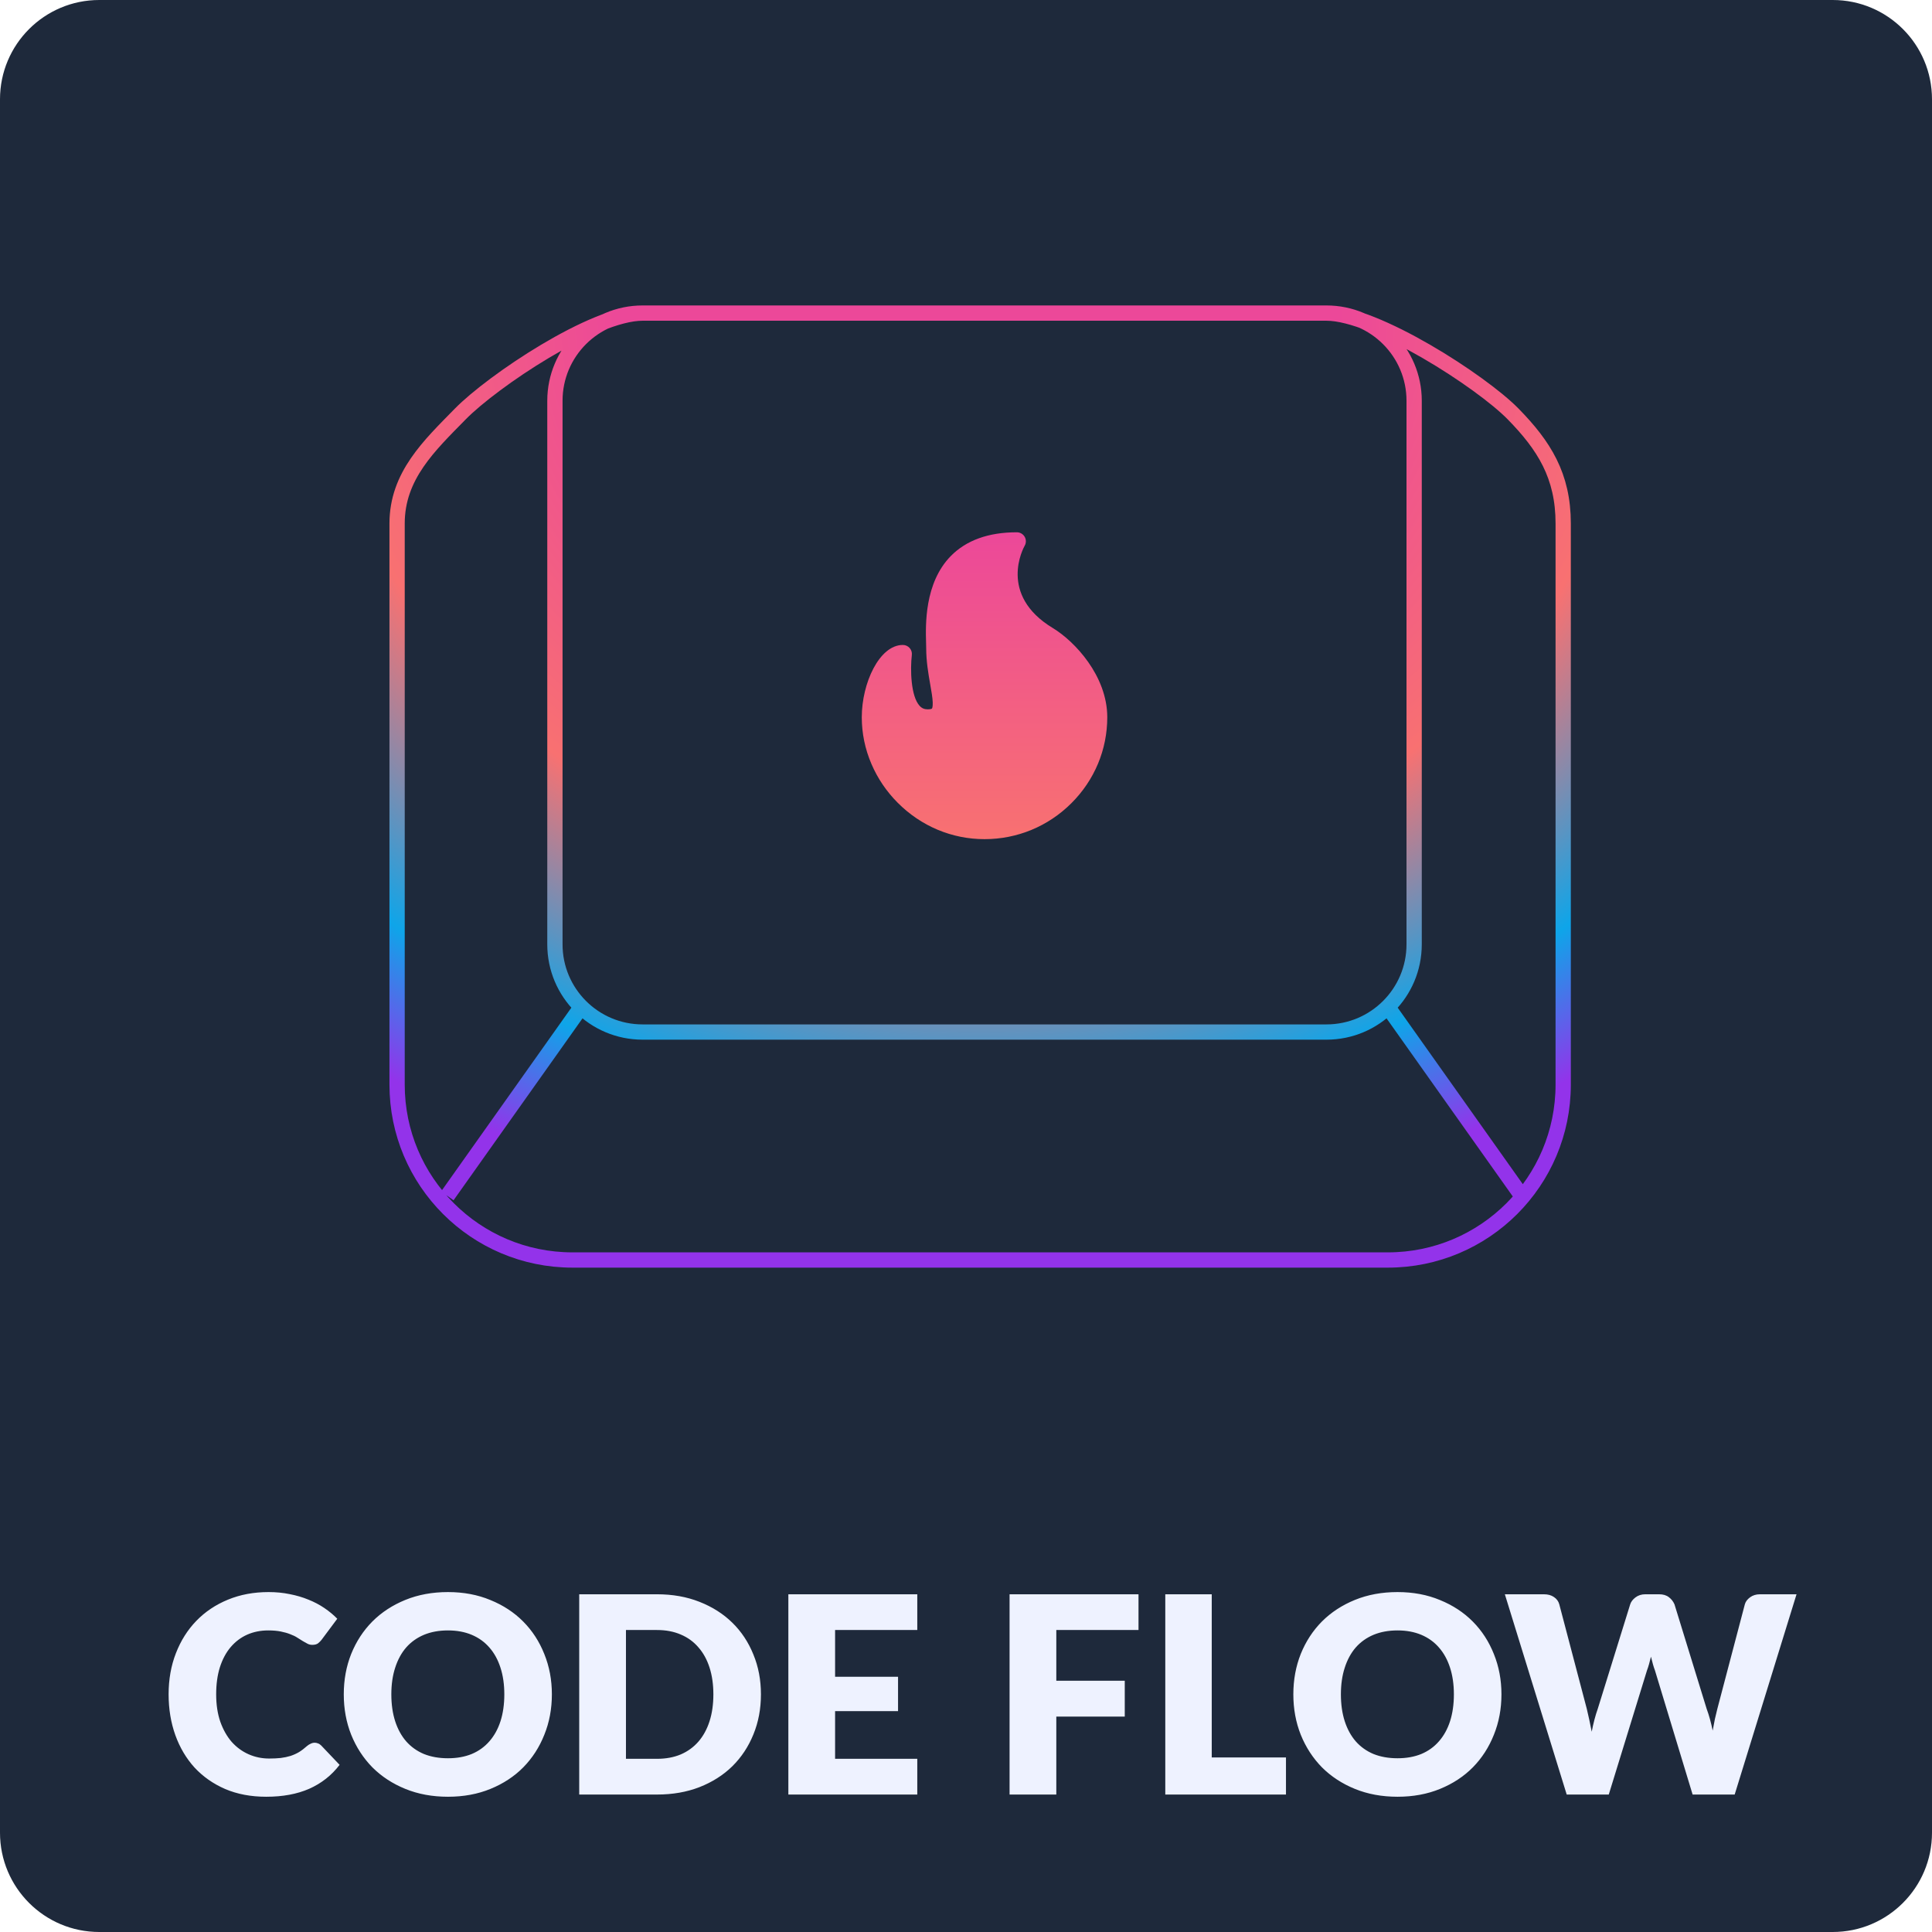
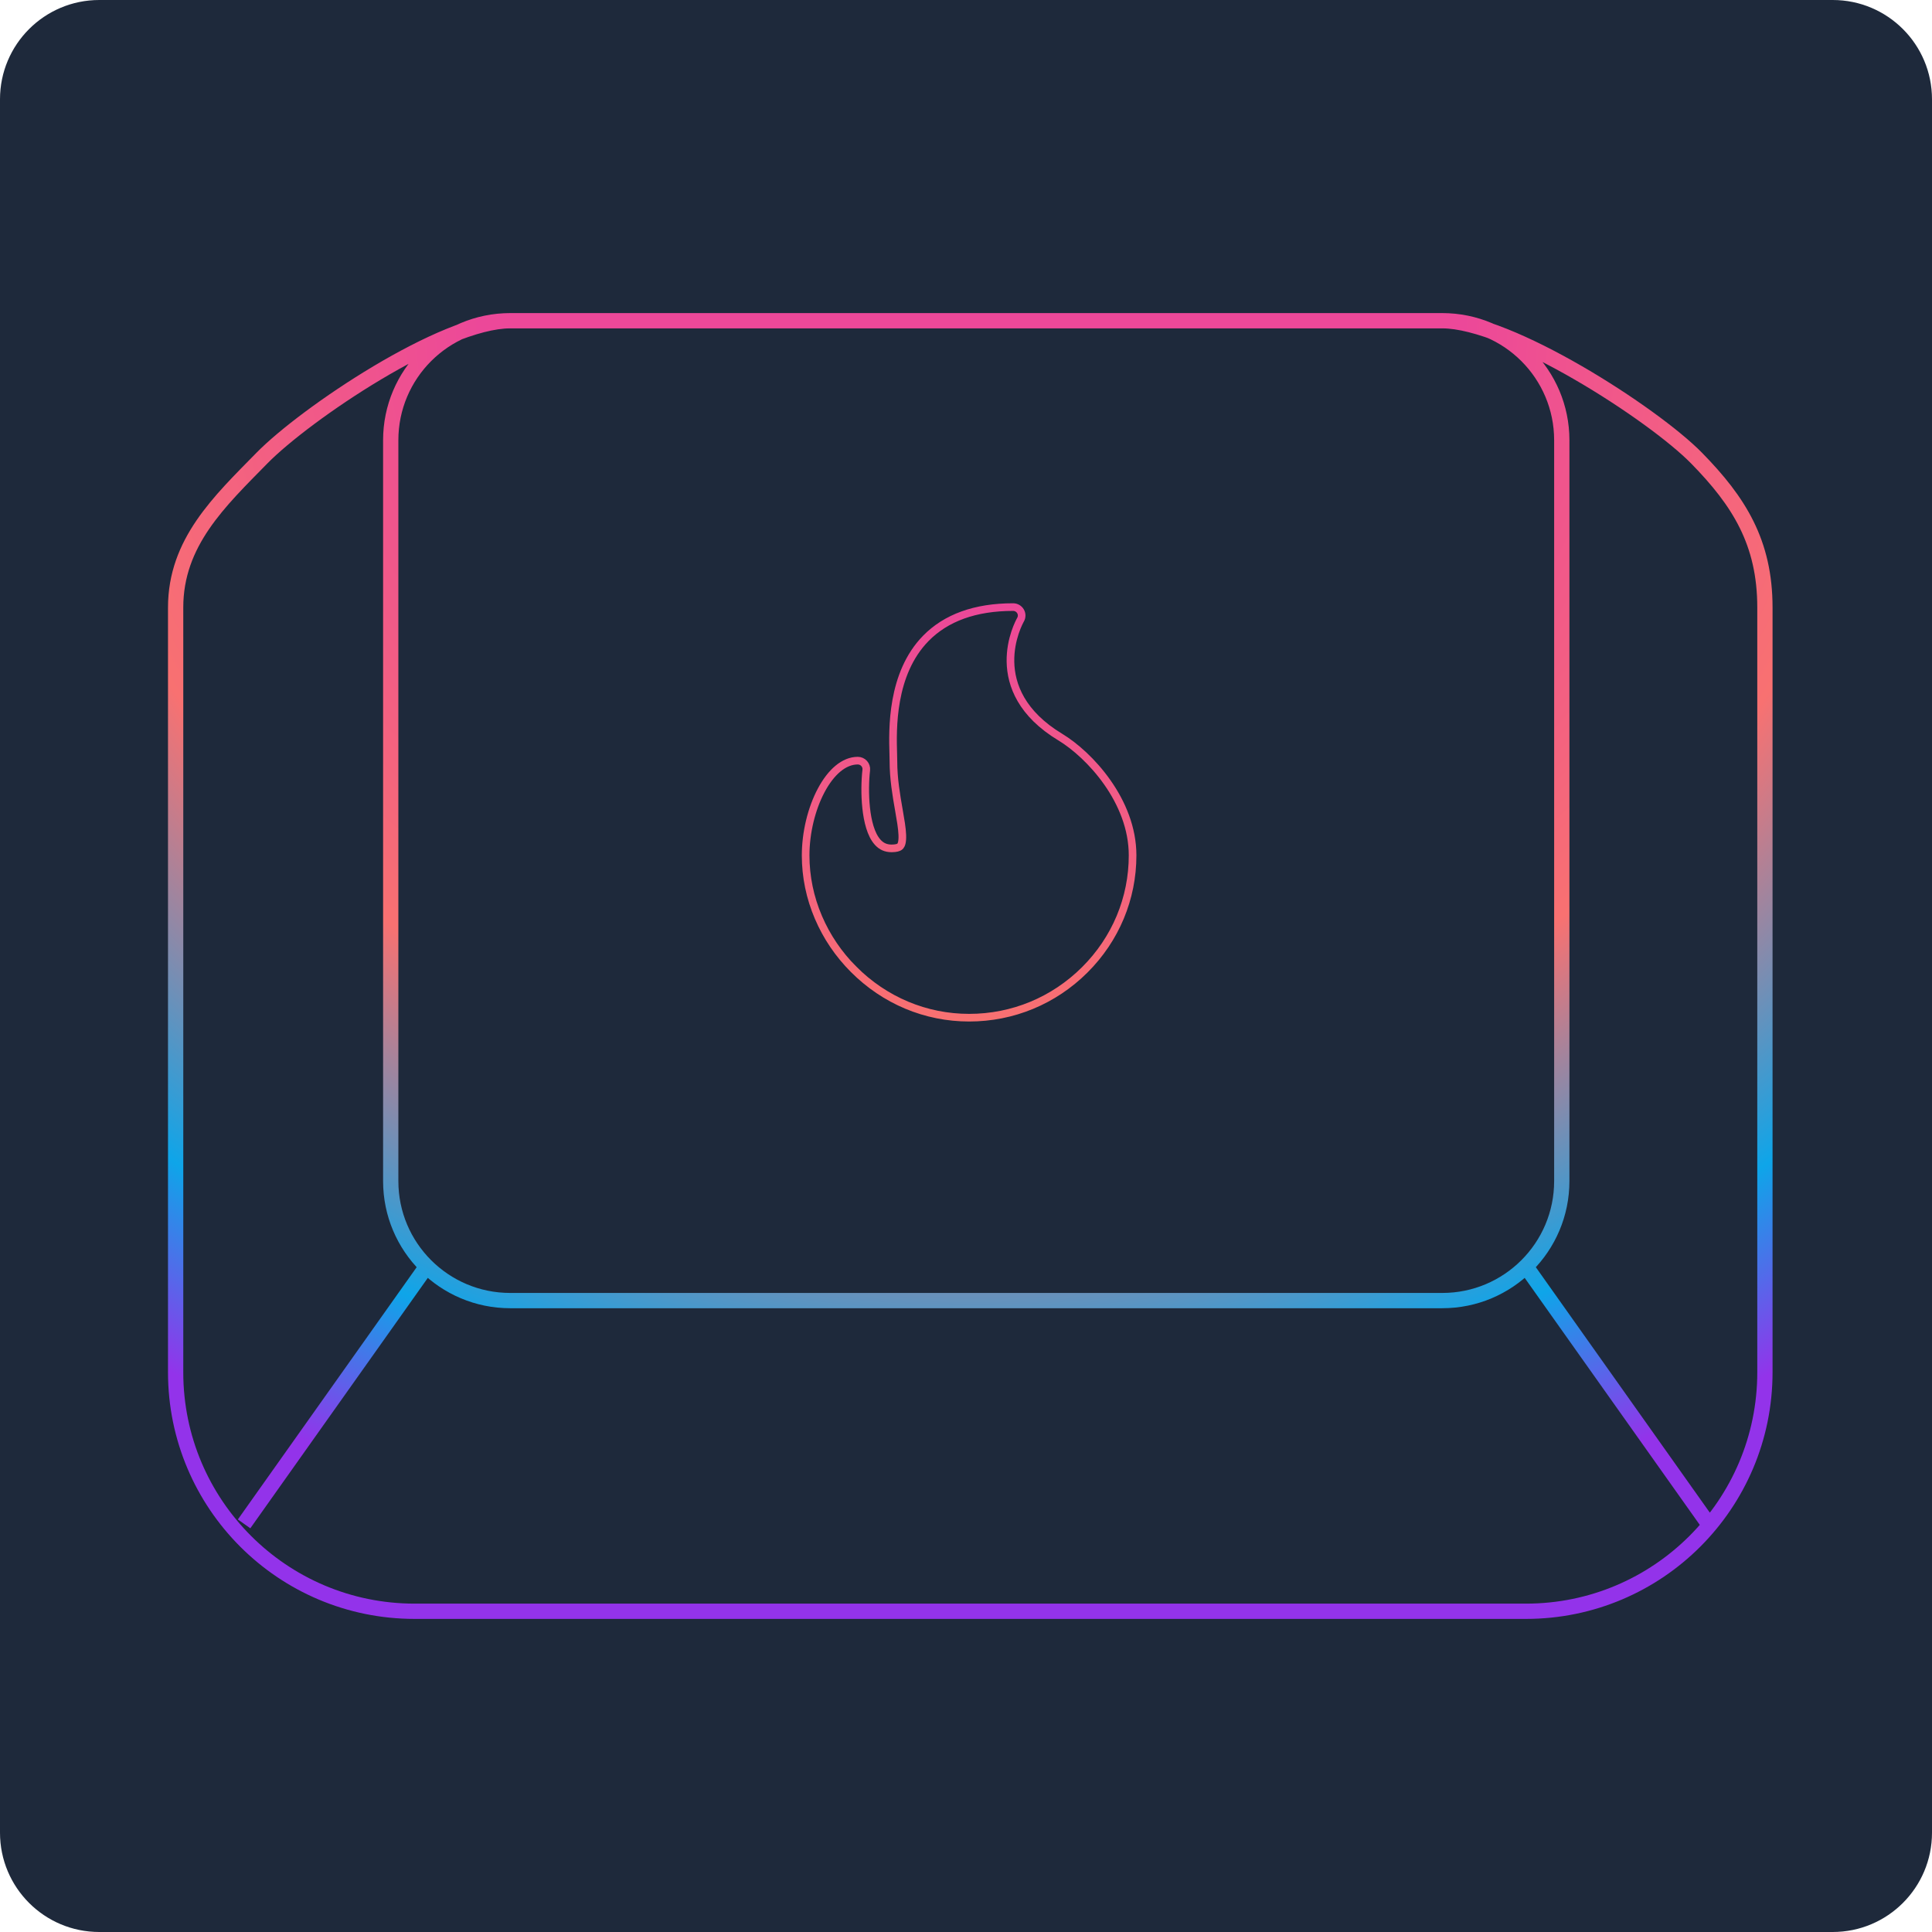
<svg xmlns="http://www.w3.org/2000/svg" width="253" height="253" viewBox="0 0 253 253" fill="none">
  <rect width="253" height="253" rx="13" fill="#1E293B" />
-   <path d="M84.148 41C77.807 41 72.667 46.14 72.667 52.481V123.667C72.667 130.008 77.807 135.148 84.148 135.148H173.704C180.045 135.148 185.185 130.008 185.185 123.667V52.481C185.185 46.14 180.045 41 173.704 41M84.148 41C77.725 41 64.454 49.952 60.286 54.204C56.226 58.346 52 62.297 52 68.556V142.037C52 154.719 62.281 165 74.963 165H181.741C194.423 165 204.704 154.719 204.704 142.037V68.556C204.704 62.297 202.2 58.346 198.14 54.204C193.972 49.952 180.127 41 173.704 41M84.148 41H173.704M76.111 131.866L58.577 156.602M181.741 131.866L199.275 156.602" stroke="url(#paint0_radial)" stroke-width="2" />
-   <path d="M137.873 82.247C130.651 77.883 134.038 71.724 134.183 71.468C134.394 71.103 134.393 70.655 134.181 70.291C133.969 69.928 133.578 69.704 133.155 69.704C129.437 69.704 126.526 70.753 124.502 72.822C121.044 76.357 121.204 81.86 121.273 84.209C121.28 84.47 121.287 84.695 121.287 84.862C121.287 86.606 121.569 88.217 121.817 89.638C121.978 90.554 122.116 91.344 122.141 91.966C122.167 92.632 122.045 92.784 122.04 92.79C122.022 92.811 121.877 92.888 121.483 92.888C121.035 92.888 120.705 92.742 120.412 92.416C119.267 91.142 119.188 87.664 119.407 85.771C119.446 85.437 119.34 85.103 119.115 84.852C118.89 84.601 118.568 84.458 118.23 84.458C115.152 84.458 112.852 89.457 112.852 93.926C112.852 96.027 113.277 98.085 114.117 100.043C114.928 101.936 116.085 103.644 117.556 105.121C120.618 108.196 124.656 109.889 128.925 109.889C133.212 109.889 137.249 108.219 140.293 105.188C143.328 102.165 145 98.165 145 93.926C145 88.516 140.738 83.978 137.873 82.247Z" fill="url(#paint1_linear)" />
-   <path d="M41.214 228.214C41.358 228.214 41.502 228.244 41.646 228.304C41.79 228.352 41.928 228.442 42.06 228.574L44.472 231.112C43.416 232.492 42.09 233.536 40.494 234.244C38.91 234.94 37.032 235.288 34.86 235.288C32.868 235.288 31.08 234.952 29.496 234.28C27.924 233.596 26.586 232.66 25.482 231.472C24.39 230.272 23.55 228.856 22.962 227.224C22.374 225.58 22.08 223.798 22.08 221.878C22.08 219.922 22.398 218.128 23.034 216.496C23.67 214.852 24.564 213.436 25.716 212.248C26.868 211.06 28.248 210.136 29.856 209.476C31.464 208.816 33.234 208.486 35.166 208.486C36.15 208.486 37.074 208.576 37.938 208.756C38.814 208.924 39.63 209.164 40.386 209.476C41.142 209.776 41.838 210.142 42.474 210.574C43.11 211.006 43.674 211.474 44.166 211.978L42.114 214.732C41.982 214.9 41.826 215.056 41.646 215.2C41.466 215.332 41.214 215.398 40.89 215.398C40.674 215.398 40.47 215.35 40.278 215.254C40.086 215.158 39.882 215.044 39.666 214.912C39.45 214.768 39.21 214.618 38.946 214.462C38.694 214.294 38.388 214.144 38.028 214.012C37.68 213.868 37.266 213.748 36.786 213.652C36.318 213.556 35.766 213.508 35.13 213.508C34.122 213.508 33.198 213.694 32.358 214.066C31.53 214.438 30.81 214.984 30.198 215.704C29.598 216.412 29.13 217.288 28.794 218.332C28.47 219.364 28.308 220.546 28.308 221.878C28.308 223.222 28.488 224.416 28.848 225.46C29.22 226.504 29.718 227.386 30.342 228.106C30.978 228.814 31.716 229.354 32.556 229.726C33.396 230.098 34.296 230.284 35.256 230.284C35.808 230.284 36.312 230.26 36.768 230.212C37.224 230.152 37.65 230.062 38.046 229.942C38.442 229.81 38.814 229.642 39.162 229.438C39.51 229.222 39.864 228.952 40.224 228.628C40.368 228.508 40.524 228.412 40.692 228.34C40.86 228.256 41.034 228.214 41.214 228.214ZM72.27 221.878C72.27 223.774 71.94 225.538 71.28 227.17C70.632 228.802 69.714 230.224 68.526 231.436C67.338 232.636 65.904 233.578 64.224 234.262C62.556 234.946 60.702 235.288 58.662 235.288C56.622 235.288 54.762 234.946 53.082 234.262C51.402 233.578 49.962 232.636 48.762 231.436C47.574 230.224 46.65 228.802 45.99 227.17C45.342 225.538 45.018 223.774 45.018 221.878C45.018 219.982 45.342 218.218 45.99 216.586C46.65 214.954 47.574 213.538 48.762 212.338C49.962 211.138 51.402 210.196 53.082 209.512C54.762 208.828 56.622 208.486 58.662 208.486C60.702 208.486 62.556 208.834 64.224 209.53C65.904 210.214 67.338 211.156 68.526 212.356C69.714 213.556 70.632 214.972 71.28 216.604C71.94 218.236 72.27 219.994 72.27 221.878ZM66.042 221.878C66.042 220.582 65.874 219.418 65.538 218.386C65.202 217.342 64.716 216.46 64.08 215.74C63.456 215.02 62.688 214.468 61.776 214.084C60.864 213.7 59.826 213.508 58.662 213.508C57.486 213.508 56.436 213.7 55.512 214.084C54.6 214.468 53.826 215.02 53.19 215.74C52.566 216.46 52.086 217.342 51.75 218.386C51.414 219.418 51.246 220.582 51.246 221.878C51.246 223.186 51.414 224.362 51.75 225.406C52.086 226.438 52.566 227.314 53.19 228.034C53.826 228.754 54.6 229.306 55.512 229.69C56.436 230.062 57.486 230.248 58.662 230.248C59.826 230.248 60.864 230.062 61.776 229.69C62.688 229.306 63.456 228.754 64.08 228.034C64.716 227.314 65.202 226.438 65.538 225.406C65.874 224.362 66.042 223.186 66.042 221.878ZM99.647 221.878C99.647 223.774 99.317 225.526 98.656 227.134C98.008 228.73 97.091 230.116 95.903 231.292C94.715 232.456 93.281 233.368 91.6 234.028C89.933 234.676 88.079 235 86.038 235H75.85V208.774H86.038C88.079 208.774 89.933 209.104 91.6 209.764C93.281 210.424 94.715 211.336 95.903 212.5C97.091 213.664 98.008 215.05 98.656 216.658C99.317 218.254 99.647 219.994 99.647 221.878ZM93.418 221.878C93.418 220.582 93.251 219.412 92.915 218.368C92.579 217.324 92.093 216.442 91.457 215.722C90.832 214.99 90.064 214.432 89.153 214.048C88.24 213.652 87.203 213.454 86.038 213.454H81.971V230.32H86.038C87.203 230.32 88.24 230.128 89.153 229.744C90.064 229.348 90.832 228.79 91.457 228.07C92.093 227.338 92.579 226.45 92.915 225.406C93.251 224.362 93.418 223.186 93.418 221.878ZM109.357 213.454V219.574H117.601V224.074H109.357V230.32H120.121V235H103.237V208.774H120.121V213.454H109.357ZM138.326 213.454V220.096H147.29V224.794H138.326V235H132.206V208.774H149.09V213.454H138.326ZM168.401 230.14V235H152.597V208.774H158.681V230.14H168.401ZM196.618 221.878C196.618 223.774 196.288 225.538 195.628 227.17C194.98 228.802 194.062 230.224 192.874 231.436C191.686 232.636 190.252 233.578 188.572 234.262C186.904 234.946 185.05 235.288 183.01 235.288C180.97 235.288 179.11 234.946 177.43 234.262C175.75 233.578 174.31 232.636 173.11 231.436C171.922 230.224 170.998 228.802 170.338 227.17C169.69 225.538 169.366 223.774 169.366 221.878C169.366 219.982 169.69 218.218 170.338 216.586C170.998 214.954 171.922 213.538 173.11 212.338C174.31 211.138 175.75 210.196 177.43 209.512C179.11 208.828 180.97 208.486 183.01 208.486C185.05 208.486 186.904 208.834 188.572 209.53C190.252 210.214 191.686 211.156 192.874 212.356C194.062 213.556 194.98 214.972 195.628 216.604C196.288 218.236 196.618 219.994 196.618 221.878ZM190.39 221.878C190.39 220.582 190.222 219.418 189.886 218.386C189.55 217.342 189.064 216.46 188.428 215.74C187.804 215.02 187.036 214.468 186.124 214.084C185.212 213.7 184.174 213.508 183.01 213.508C181.834 213.508 180.784 213.7 179.86 214.084C178.948 214.468 178.174 215.02 177.538 215.74C176.914 216.46 176.434 217.342 176.098 218.386C175.762 219.418 175.594 220.582 175.594 221.878C175.594 223.186 175.762 224.362 176.098 225.406C176.434 226.438 176.914 227.314 177.538 228.034C178.174 228.754 178.948 229.306 179.86 229.69C180.784 230.062 181.834 230.248 183.01 230.248C184.174 230.248 185.212 230.062 186.124 229.69C187.036 229.306 187.804 228.754 188.428 228.034C189.064 227.314 189.55 226.438 189.886 225.406C190.222 224.362 190.39 223.186 190.39 221.878ZM235.26 208.774L227.16 235H221.652L216.72 218.746C216.624 218.494 216.534 218.218 216.45 217.918C216.366 217.606 216.282 217.282 216.198 216.946C216.114 217.282 216.03 217.606 215.946 217.918C215.862 218.218 215.772 218.494 215.676 218.746L210.672 235H205.164L197.064 208.774H202.176C202.704 208.774 203.142 208.894 203.49 209.134C203.85 209.374 204.084 209.692 204.192 210.088L207.792 223.768C207.9 224.2 208.008 224.674 208.116 225.19C208.224 225.694 208.332 226.222 208.44 226.774C208.656 225.646 208.92 224.644 209.232 223.768L213.48 210.088C213.588 209.752 213.816 209.452 214.164 209.188C214.524 208.912 214.956 208.774 215.46 208.774H217.26C217.788 208.774 218.214 208.9 218.538 209.152C218.862 209.392 219.108 209.704 219.276 210.088L223.488 223.768C223.8 224.608 224.064 225.562 224.28 226.63C224.376 226.09 224.472 225.586 224.568 225.118C224.676 224.638 224.784 224.188 224.892 223.768L228.492 210.088C228.588 209.74 228.816 209.434 229.176 209.17C229.536 208.906 229.968 208.774 230.472 208.774H235.26Z" fill="#EEF2FF" />
+   <path d="M66.815 42C58.173 42 51.167 49.006 51.167 57.648V154.667C51.167 163.309 58.173 170.315 66.815 170.315H188.87C197.513 170.315 204.519 163.309 204.519 154.667V57.648C204.519 49.006 197.513 42 188.87 42M66.815 42C58.06 42 39.974 54.201 34.294 59.995C28.759 65.64 23 71.026 23 79.556V179.704C23 196.988 37.012 211 54.296 211H199.824C217.109 211 231.12 196.988 231.12 179.704V79.556C231.12 71.026 227.708 65.64 222.174 59.995C216.494 54.201 197.625 42 188.87 42M66.815 42H188.87M55.861 165.842L31.964 199.554M199.824 165.842L223.722 199.554" stroke="url(#paint0_radial)" stroke-width="2" />
+   <path d="M133.64 81.154L133.638 81.157C133.521 81.362 132.268 83.642 132.322 86.659C132.376 89.72 133.777 93.462 138.843 96.523C140.734 97.666 143.112 99.753 145.013 102.461C146.914 105.167 148.315 108.458 148.315 112.012C148.315 117.656 146.09 122.98 142.046 127.008C137.992 131.046 132.617 133.269 126.907 133.269C121.223 133.269 115.847 131.015 111.765 126.917L111.434 127.247L111.765 126.917C109.805 124.949 108.264 122.674 107.183 120.153C106.066 117.545 105.5 114.807 105.5 112.012C105.5 109.043 106.266 105.898 107.533 103.511C108.817 101.093 110.52 99.608 112.33 99.608C112.649 99.608 112.952 99.744 113.164 99.98L113.164 99.98C113.375 100.215 113.474 100.528 113.438 100.84L113.438 100.841C113.285 102.164 113.236 104.031 113.425 105.796C113.519 106.679 113.675 107.548 113.912 108.317C114.147 109.08 114.473 109.779 114.931 110.289L114.931 110.289C115.428 110.842 116.015 111.098 116.764 111.098C117.063 111.098 117.288 111.069 117.455 111.027C117.539 111.007 117.612 110.982 117.676 110.953C117.707 110.939 117.74 110.922 117.772 110.901C117.796 110.886 117.852 110.849 117.904 110.788L117.904 110.788L117.907 110.784C118.032 110.633 118.197 110.271 118.159 109.322L118.159 109.322C118.125 108.441 117.931 107.336 117.717 106.113L117.712 106.082C117.372 104.142 116.996 101.987 116.996 99.659C116.996 99.422 116.987 99.107 116.977 98.755C116.93 97.154 116.854 94.526 117.367 91.705C117.88 88.884 118.974 85.912 121.236 83.599L121.236 83.599C123.875 80.901 127.699 79.5 132.672 79.5C133.072 79.5 133.439 79.712 133.638 80.053L133.638 80.053C133.837 80.393 133.837 80.812 133.64 81.154Z" stroke="url(#paint1_linear)" />
  <defs>
-     <radialGradient id="paint0_radial" cx="0" cy="0" r="1" gradientUnits="userSpaceOnUse" gradientTransform="translate(128 41) rotate(89.562) scale(121.133 138.734)">
+     <radialGradient id="paint0_radial" cx="0" cy="0" r="1" gradientUnits="userSpaceOnUse" gradientTransform="translate(126.581 42) rotate(89.562) scale(165.093 189.081)">
      <stop offset="0.339" stop-color="#EC4899" />
      <stop offset="0.625" stop-color="#F87171" />
      <stop offset="0.865" stop-color="#0EA5E9" />
      <stop offset="1" stop-color="#9333EA" />
    </radialGradient>
-     <linearGradient id="paint1_linear" x1="128.926" y1="69.704" x2="128.926" y2="109.889" gradientUnits="userSpaceOnUse">
+     <linearGradient id="paint1_linear" x1="126.907" y1="79" x2="126.907" y2="133.769" gradientUnits="userSpaceOnUse">
      <stop stop-color="#EC4899" />
      <stop offset="1" stop-color="#F87171" />
    </linearGradient>
  </defs>
</svg>
